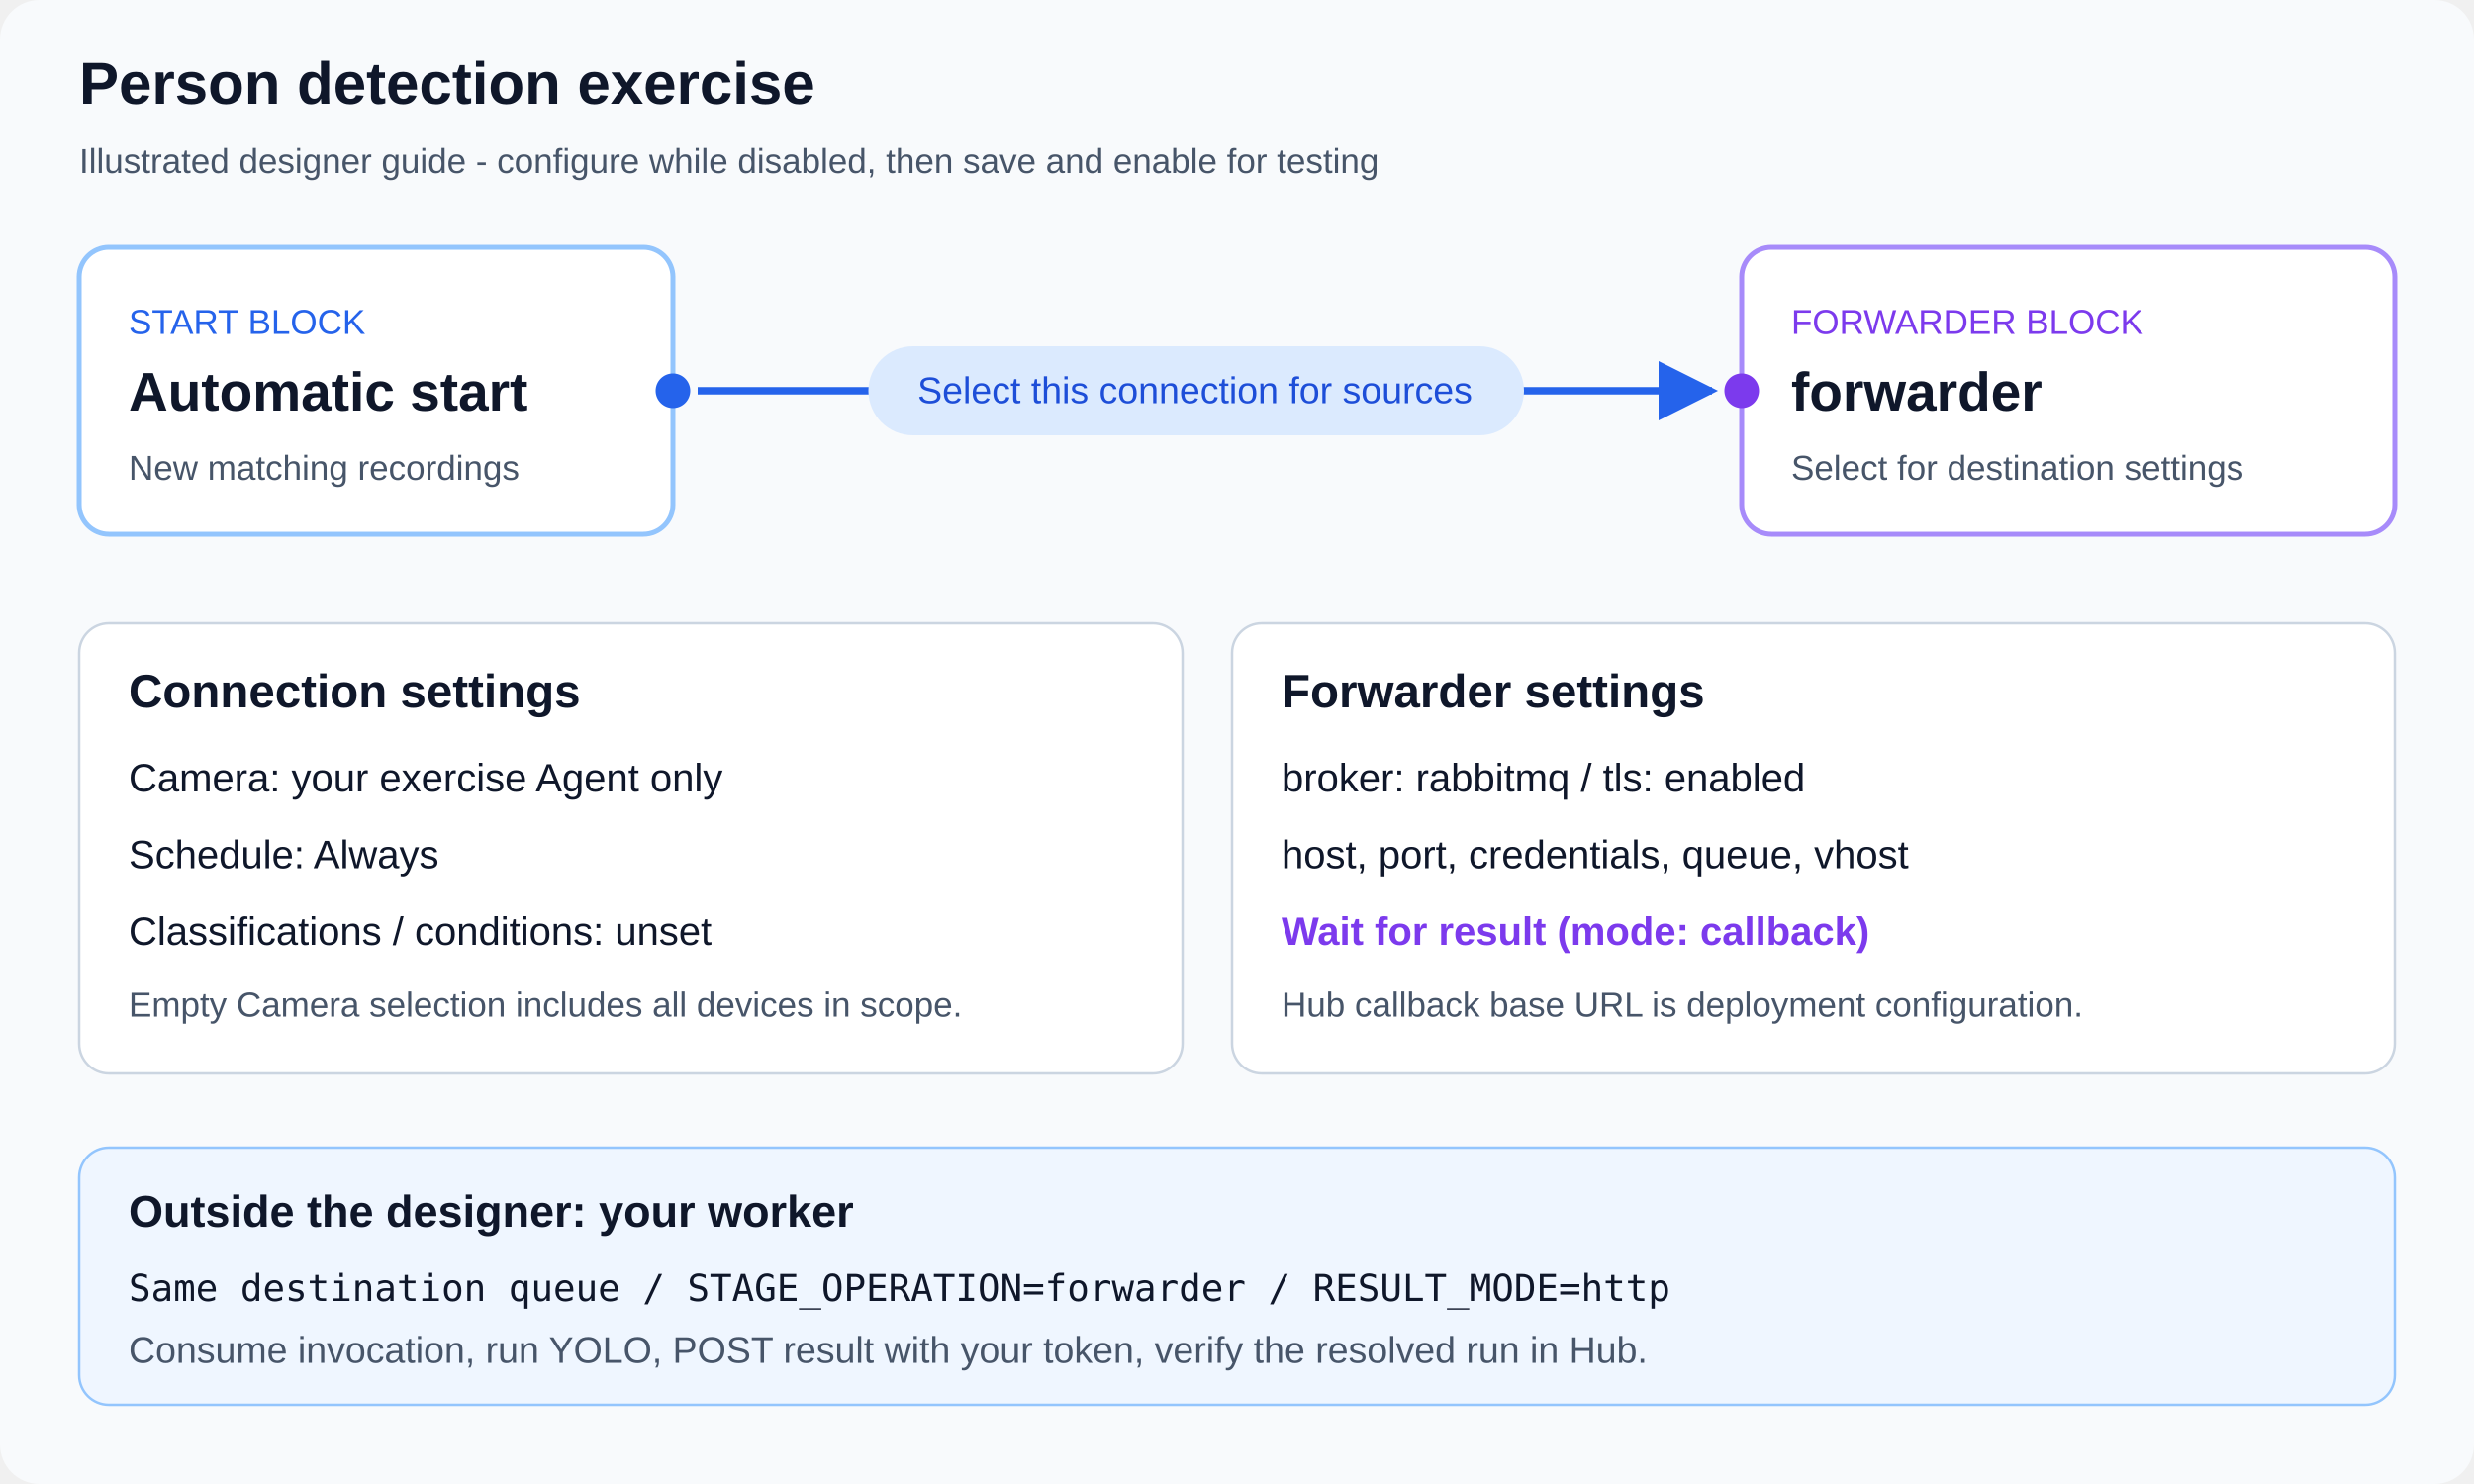
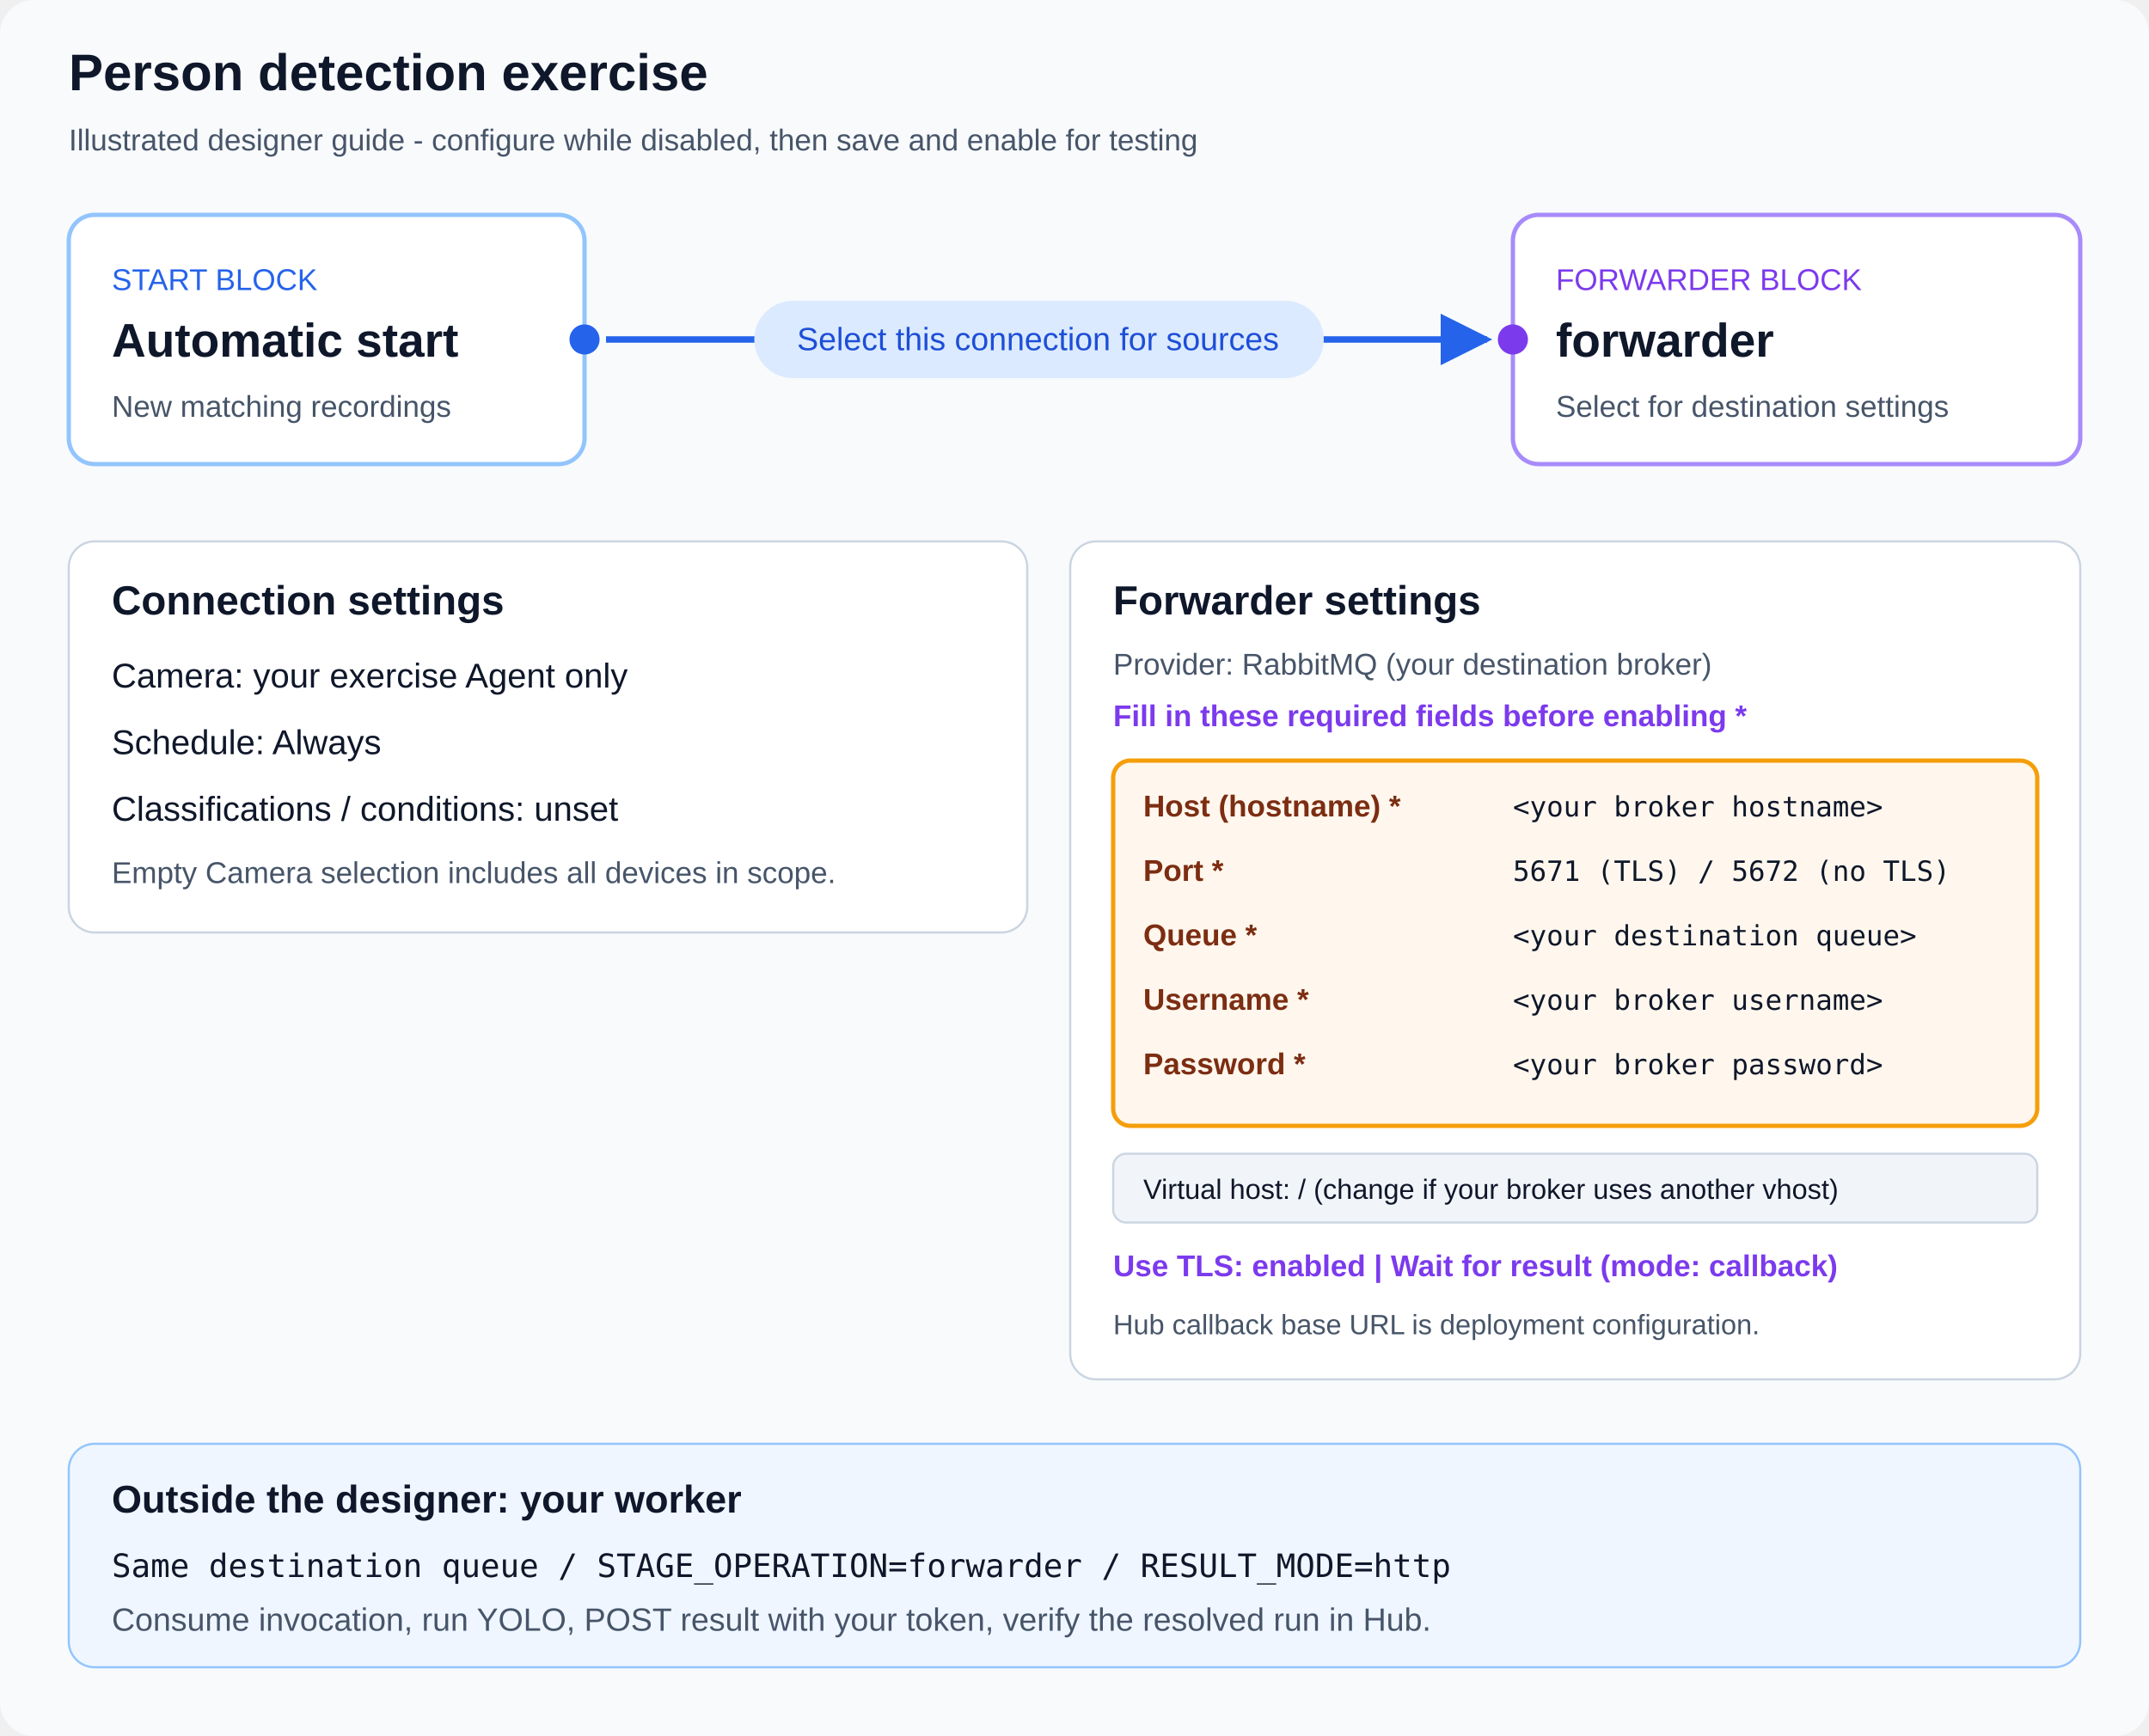
- <svg xmlns="http://www.w3.org/2000/svg" width="1000" height="600" viewBox="0 0 1000 600" role="img" aria-labelledby="title desc">
+ <svg xmlns="http://www.w3.org/2000/svg" width="1000" height="808" viewBox="0 0 1000 808" role="img" aria-labelledby="title desc">
  <defs>
    <marker id="arrow" viewBox="0 0 10 10" refX="9" refY="5" markerWidth="8" markerHeight="8" orient="auto">
      <path d="M0 0 L10 5 L0 10 Z" fill="#2563eb" />
    </marker>
  </defs>
-   <rect width="1000" height="600" rx="16" fill="#f8fafc" />
+   <rect width="1000" height="808" rx="16" fill="#f8fafc" />
  <g font-family="Arial, sans-serif" fill="#0f172a">
    <text x="32" y="42" font-size="24" font-weight="700">Person detection exercise</text>
    <text x="32" y="70" font-size="14" fill="#475569">Illustrated designer guide - configure while disabled, then save and enable for testing</text>
    <rect x="32" y="100" width="240" height="116" rx="12" fill="#ffffff" stroke="#93c5fd" stroke-width="2" />
    <text x="52" y="135" font-size="14" fill="#2563eb">START BLOCK</text>
    <text x="52" y="166" font-size="22" font-weight="700">Automatic start</text>
    <text x="52" y="194" font-size="14" fill="#475569">New matching recordings</text>
    <circle cx="272" cy="158" r="7" fill="#2563eb" />
    <path d="M282 158 H692" stroke="#2563eb" stroke-width="3" marker-end="url(#arrow)" />
    <rect x="351" y="140" width="265" height="36" rx="18" fill="#dbeafe" />
    <text x="483" y="163" text-anchor="middle" font-size="15" fill="#1d4ed8">Select this connection for sources</text>
    <rect x="704" y="100" width="264" height="116" rx="12" fill="#ffffff" stroke="#a78bfa" stroke-width="2" />
    <circle cx="704" cy="158" r="7" fill="#7c3aed" />
    <text x="724" y="135" font-size="14" fill="#7c3aed">FORWARDER BLOCK</text>
    <text x="724" y="166" font-size="22" font-weight="700">forwarder</text>
    <text x="724" y="194" font-size="14" fill="#475569">Select for destination settings</text>
    <rect x="32" y="252" width="446" height="182" rx="12" fill="#ffffff" stroke="#cbd5e1" />
    <text x="52" y="286" font-size="19" font-weight="700">Connection settings</text>
    <text x="52" y="320" font-size="16">Camera: your exercise Agent only</text>
    <text x="52" y="351" font-size="16">Schedule: Always</text>
    <text x="52" y="382" font-size="16">Classifications / conditions: unset</text>
    <text x="52" y="411" font-size="14" fill="#475569">Empty Camera selection includes all devices in scope.</text>
-     <rect x="498" y="252" width="470" height="182" rx="12" fill="#ffffff" stroke="#cbd5e1" />
+     <rect x="498" y="252" width="470" height="390" rx="12" fill="#ffffff" stroke="#cbd5e1" />
    <text x="518" y="286" font-size="19" font-weight="700">Forwarder settings</text>
-     <text x="518" y="320" font-size="16">broker: rabbitmq / tls: enabled</text>
-     <text x="518" y="351" font-size="16">host, port, credentials, queue, vhost</text>
-     <text x="518" y="382" font-size="16" font-weight="700" fill="#7c3aed">Wait for result (mode: callback)</text>
-     <text x="518" y="411" font-size="14" fill="#475569">Hub callback base URL is deployment configuration.</text>
-     <rect x="32" y="464" width="936" height="104" rx="12" fill="#eff6ff" stroke="#93c5fd" />
-     <text x="52" y="496" font-size="18" font-weight="700">Outside the designer: your worker</text>
-     <text x="52" y="526" font-family="monospace" font-size="15">Same destination queue / STAGE_OPERATION=forwarder / RESULT_MODE=http</text>
-     <text x="52" y="551" font-size="15" fill="#475569">Consume invocation, run YOLO, POST result with your token, verify the resolved run in Hub.</text>
+     <text x="518" y="314" font-size="14" fill="#475569">Provider: RabbitMQ (your destination broker)</text>
+     <text x="518" y="338" font-size="14" font-weight="700" fill="#7c3aed">Fill in these required fields before enabling *</text>
+     <g id="required-rabbitmq-fields">
+       <rect x="518" y="354" width="430" height="170" rx="8" fill="#fff7ed" stroke="#f59e0b" stroke-width="2" />
+       <g font-size="14" font-weight="700" fill="#7c2d12">
+         <text x="532" y="380">Host (hostname) *</text>
+         <text x="532" y="410">Port *</text>
+         <text x="532" y="440">Queue *</text>
+         <text x="532" y="470">Username *</text>
+         <text x="532" y="500">Password *</text>
+       </g>
+       <g font-family="monospace" font-size="13">
+         <text x="704" y="380">&lt;your broker hostname&gt;</text>
+         <text x="704" y="410">5671 (TLS) / 5672 (no TLS)</text>
+         <text x="704" y="440">&lt;your destination queue&gt;</text>
+         <text x="704" y="470">&lt;your broker username&gt;</text>
+         <text x="704" y="500">&lt;your broker password&gt;</text>
+       </g>
+     </g>
+     <rect x="518" y="537" width="430" height="32" rx="6" fill="#f1f5f9" stroke="#cbd5e1" />
+     <text x="532" y="558" font-size="13">Virtual host: / (change if your broker uses another vhost)</text>
+     <text x="518" y="594" font-size="14" font-weight="700" fill="#7c3aed">Use TLS: enabled | Wait for result (mode: callback)</text>
+     <text x="518" y="621" font-size="13" fill="#475569">Hub callback base URL is deployment configuration.</text>
+     <rect x="32" y="672" width="936" height="104" rx="12" fill="#eff6ff" stroke="#93c5fd" />
+     <text x="52" y="704" font-size="18" font-weight="700">Outside the designer: your worker</text>
+     <text x="52" y="734" font-family="monospace" font-size="15">Same destination queue / STAGE_OPERATION=forwarder / RESULT_MODE=http</text>
+     <text x="52" y="759" font-size="15" fill="#475569">Consume invocation, run YOLO, POST result with your token, verify the resolved run in Hub.</text>
  </g>
</svg>
